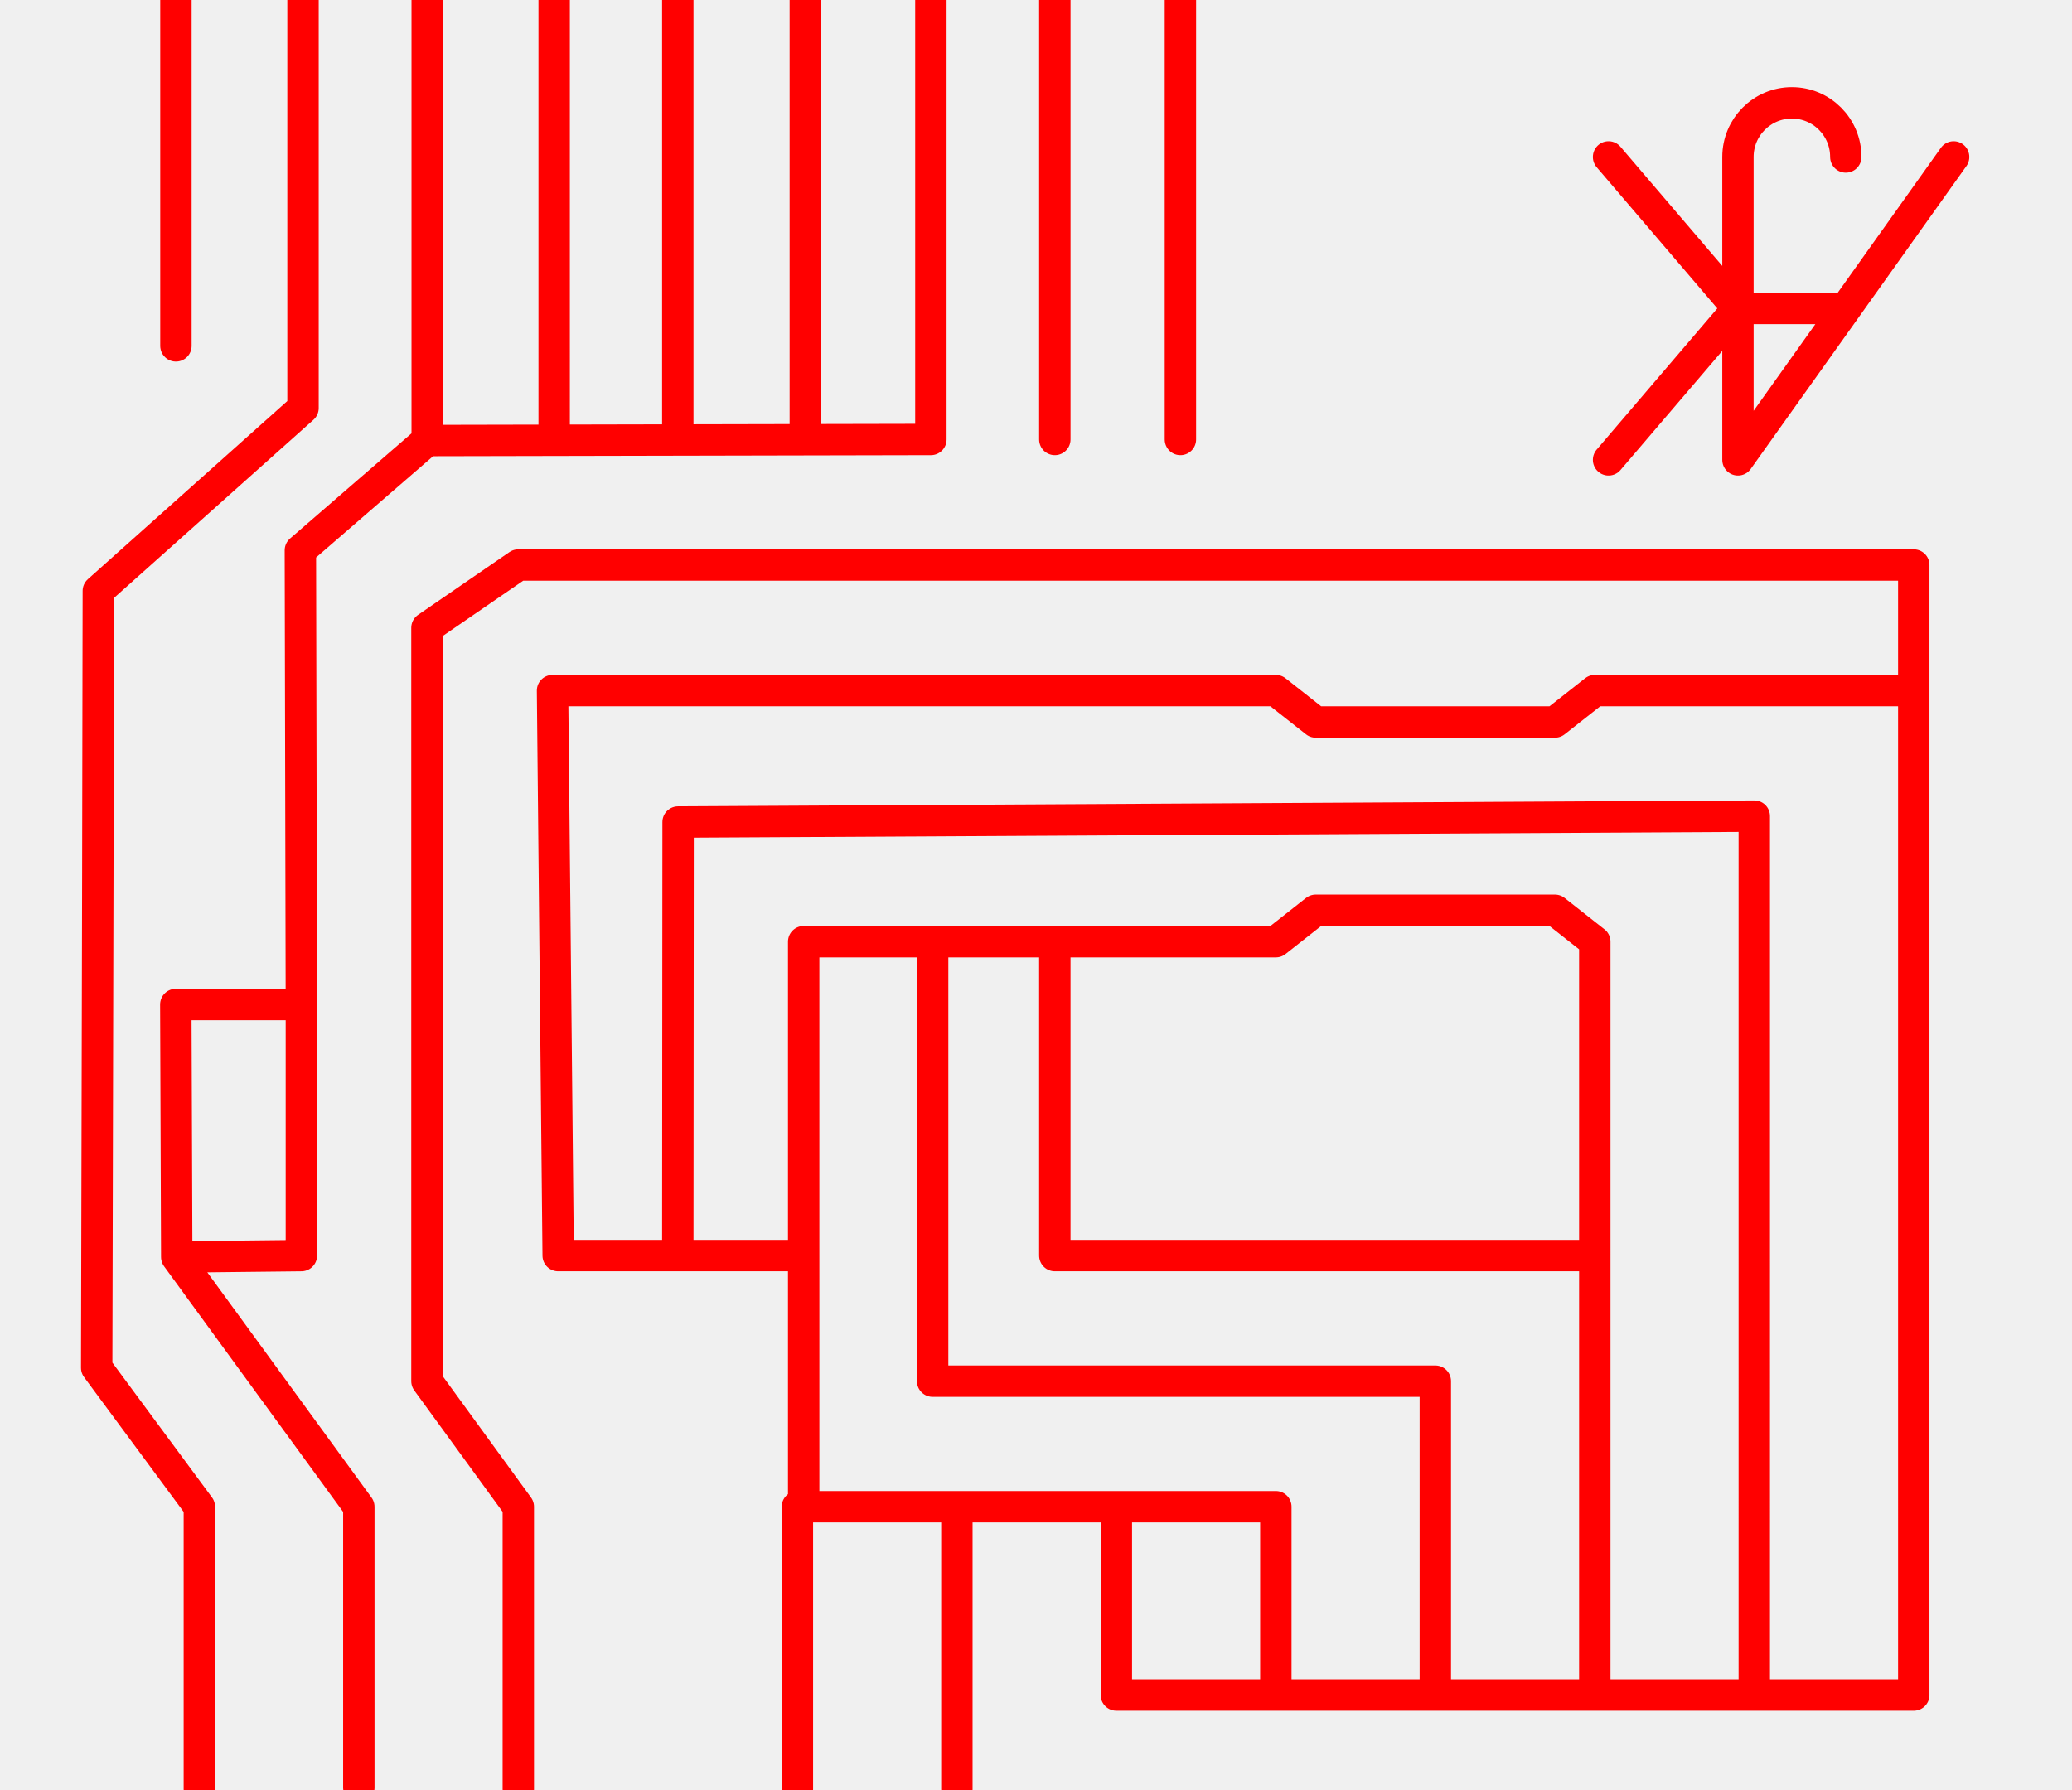
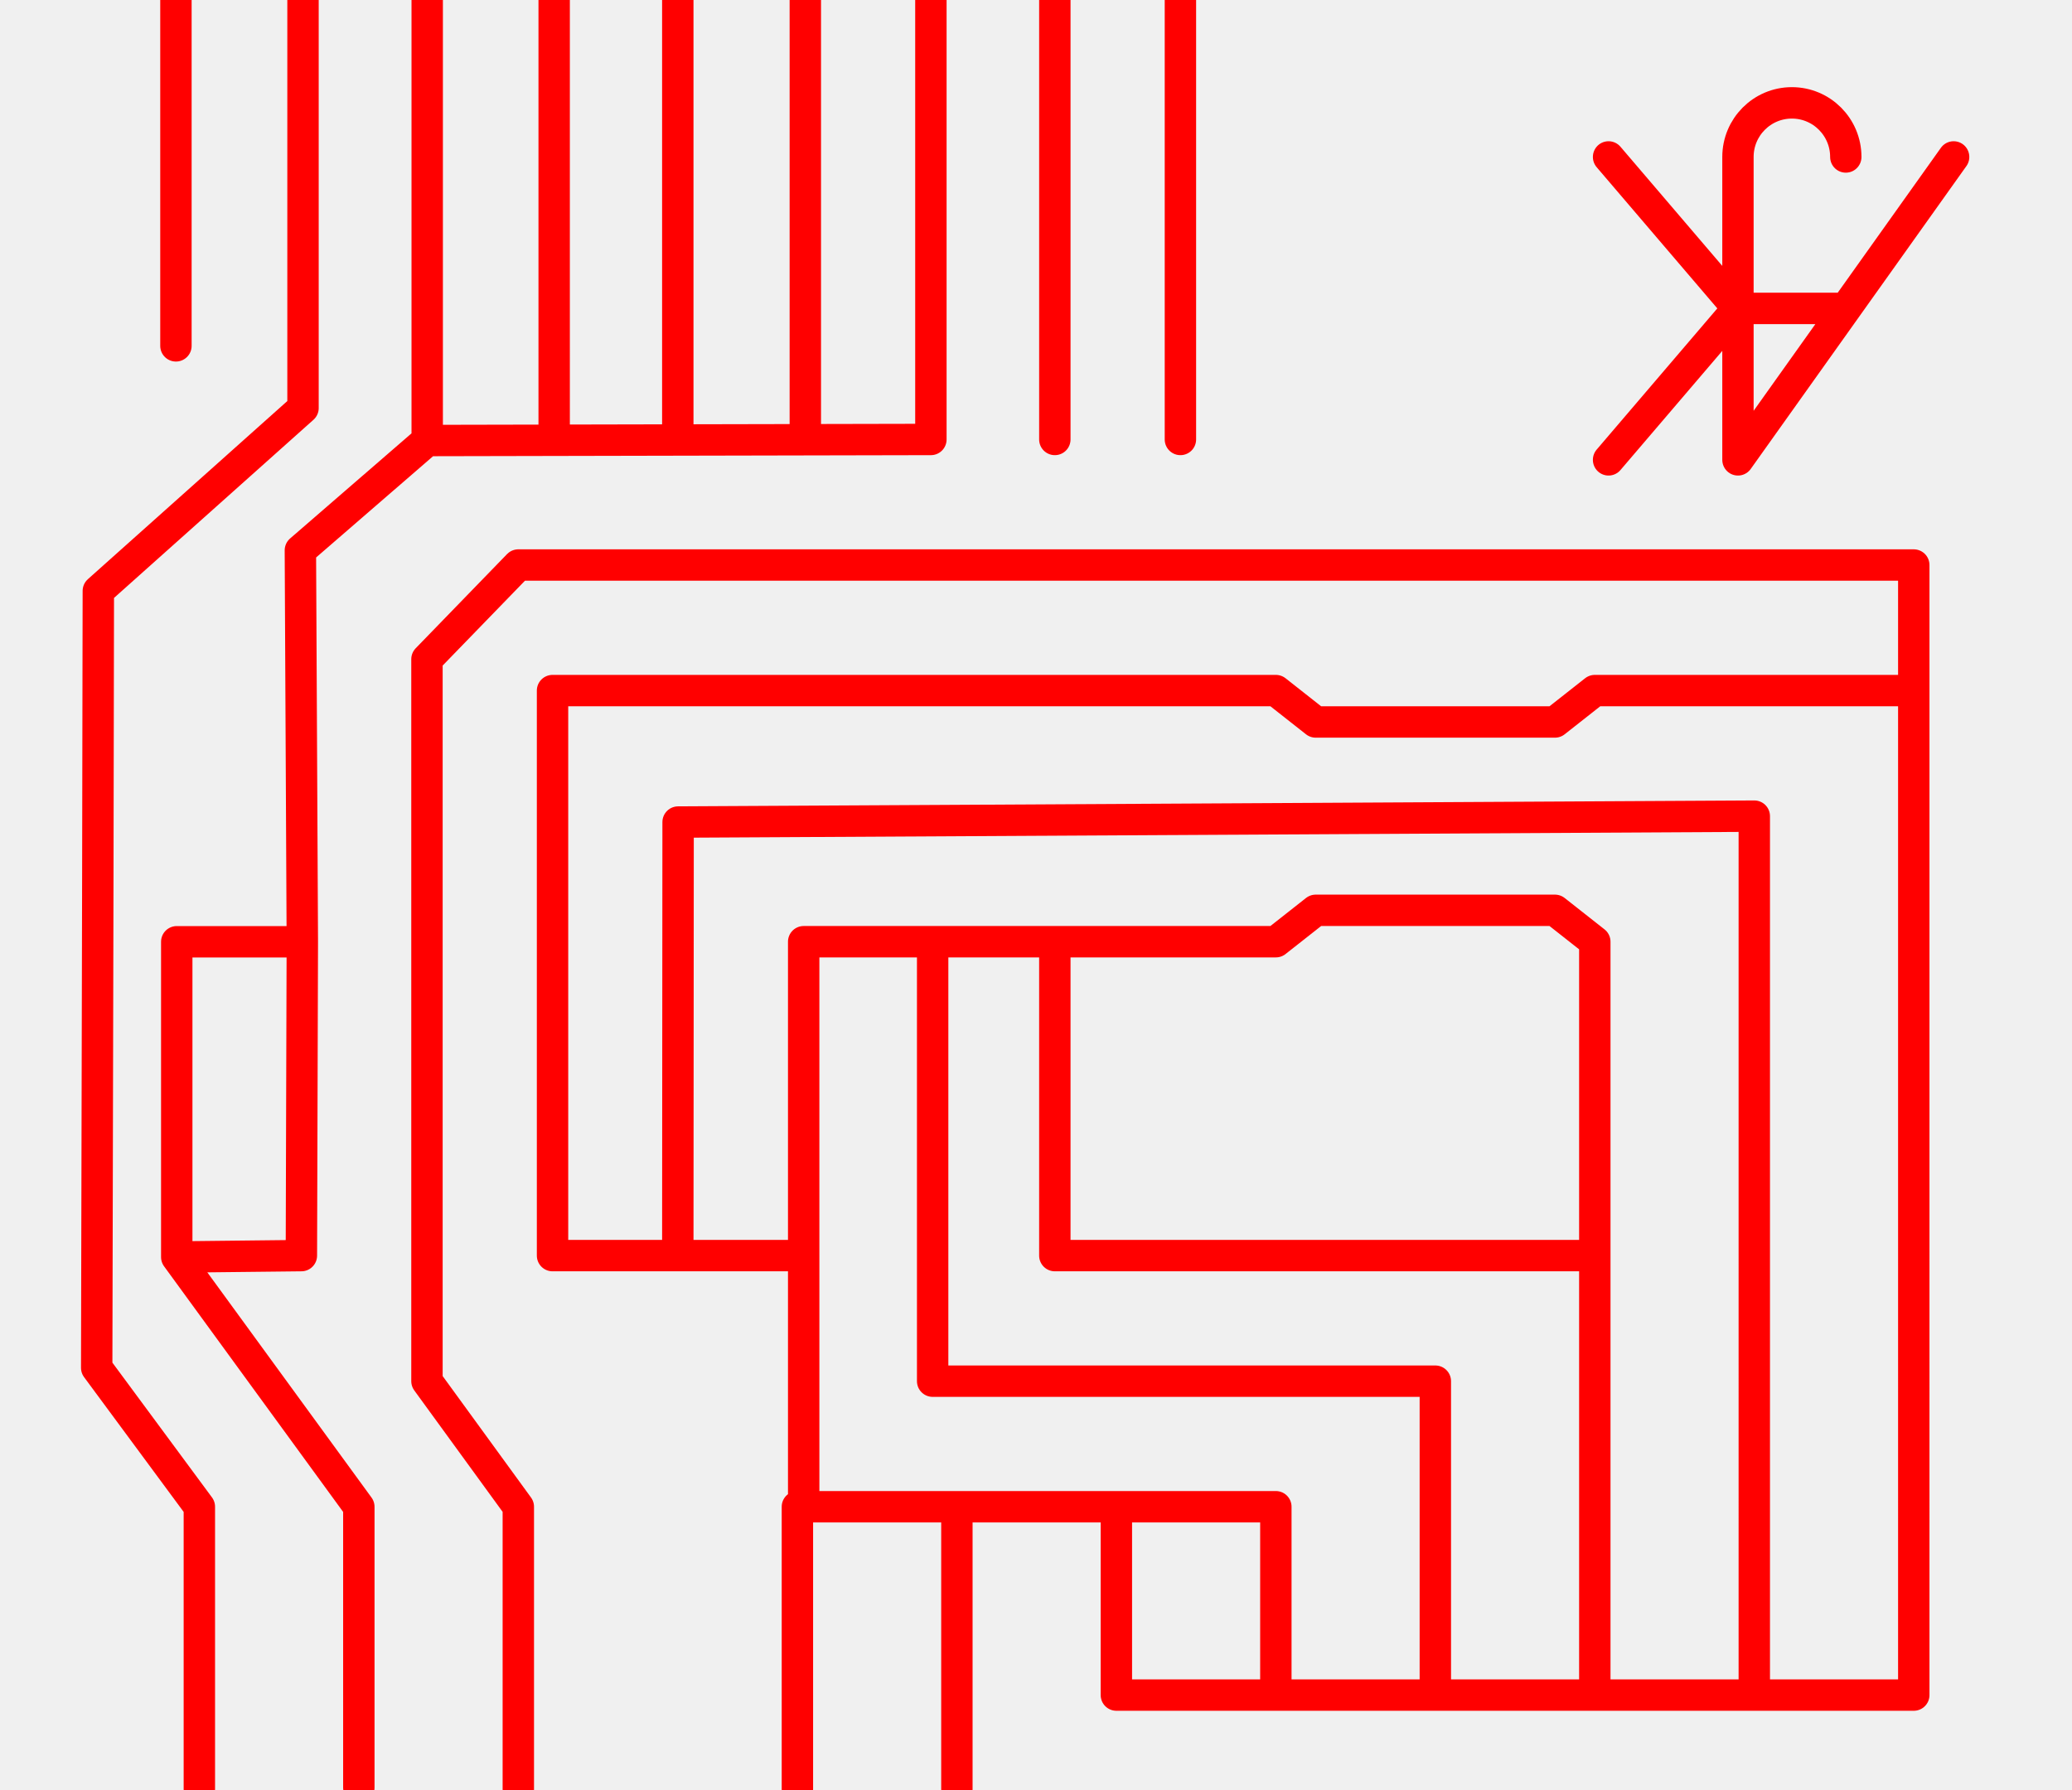
<svg xmlns="http://www.w3.org/2000/svg" width="33mm" height="28.5mm" viewBox="0 0 33 28.5" version="1.1" id="svg926">
  <defs id="defs920" />
  <g id="layer6" style="display:none" transform="translate(0,-3.25)">
    <rect style="opacity:1;fill:#c0c0c0;fill-opacity:1;fill-rule:evenodd;stroke:none;stroke-width:0.117;stroke-linecap:round;stroke-linejoin:round;stroke-miterlimit:4;stroke-dasharray:none;stroke-dashoffset:0;stroke-opacity:1" id="rect817-3" width="16" height="24" x="-21.25" y="-4.315" transform="rotate(-90)" />
    <rect style="opacity:1;fill:#ffffff;fill-opacity:1;fill-rule:evenodd;stroke:none;stroke-width:0.102;stroke-linecap:round;stroke-linejoin:round;stroke-miterlimit:4;stroke-dasharray:none;stroke-dashoffset:0;stroke-opacity:1" id="rect819-8" width="12.5" height="15" x="-19.5" y="3.185" transform="rotate(-90)" />
    <rect style="opacity:1;fill:#808080;fill-opacity:1;fill-rule:evenodd;stroke:none;stroke-width:0.1;stroke-linecap:round;stroke-linejoin:round;stroke-miterlimit:4;stroke-dasharray:none;stroke-dashoffset:0;stroke-opacity:1" id="rect821-0" width="16" height="5" x="-21.25" y="-4.315" transform="rotate(-90)" />
    <text xml:space="preserve" style="font-style:normal;font-variant:normal;font-weight:normal;font-stretch:normal;font-size:4.233px;line-height:125%;font-family:Raleway;-inkscape-font-specification:'Raleway, Normal';font-variant-ligatures:normal;font-variant-caps:normal;font-variant-numeric:normal;font-feature-settings:normal;text-align:start;letter-spacing:0px;word-spacing:0px;writing-mode:lr-tb;text-anchor:start;fill:#000000;fill-opacity:1;stroke:none;stroke-width:0.265px;stroke-linecap:butt;stroke-linejoin:miter;stroke-opacity:1" x="-21.227" y="-0.364" id="text825-2" transform="rotate(-90)">
      <tspan id="tspan823-4" x="-21.227" y="-0.364" style="stroke-width:0.265px">ESP-12F</tspan>
    </text>
    <g id="g953-8" transform="rotate(-90,-24.09109,69.2825)">
      <rect transform="scale(1,-1)" y="-111.809" x="23.941" height="1.25" width="1.5" id="rect830-3" style="opacity:1;fill:#ffe080;fill-opacity:1;fill-rule:evenodd;stroke:none;stroke-width:0.062;stroke-linecap:round;stroke-linejoin:round;stroke-miterlimit:4;stroke-dasharray:none;stroke-dashoffset:0;stroke-opacity:1" />
      <rect style="opacity:1;fill:#ffe080;fill-opacity:1;fill-rule:evenodd;stroke:none;stroke-width:0.062;stroke-linecap:round;stroke-linejoin:round;stroke-miterlimit:4;stroke-dasharray:none;stroke-dashoffset:0;stroke-opacity:1" id="rect832-9" width="1.5" height="1.25" x="23.941" y="-109.809" transform="scale(1,-1)" />
      <rect style="opacity:1;fill:#ffe080;fill-opacity:1;fill-rule:evenodd;stroke:none;stroke-width:0.062;stroke-linecap:round;stroke-linejoin:round;stroke-miterlimit:4;stroke-dasharray:none;stroke-dashoffset:0;stroke-opacity:1" id="rect834-0" width="1.5" height="1.25" x="23.941" y="-107.809" transform="scale(1,-1)" />
      <rect transform="scale(1,-1)" y="-105.809" x="23.941" height="1.25" width="1.5" id="rect836-5" style="opacity:1;fill:#ffe080;fill-opacity:1;fill-rule:evenodd;stroke:none;stroke-width:0.062;stroke-linecap:round;stroke-linejoin:round;stroke-miterlimit:4;stroke-dasharray:none;stroke-dashoffset:0;stroke-opacity:1" />
      <rect style="opacity:1;fill:#ffe080;fill-opacity:1;fill-rule:evenodd;stroke:none;stroke-width:0.062;stroke-linecap:round;stroke-linejoin:round;stroke-miterlimit:4;stroke-dasharray:none;stroke-dashoffset:0;stroke-opacity:1" id="rect838-2" width="1.5" height="1.25" x="23.941" y="-103.809" transform="scale(1,-1)" />
      <rect transform="scale(1,-1)" y="-101.809" x="23.941" height="1.25" width="1.5" id="rect840-2" style="opacity:1;fill:#ffe080;fill-opacity:1;fill-rule:evenodd;stroke:none;stroke-width:0.062;stroke-linecap:round;stroke-linejoin:round;stroke-miterlimit:4;stroke-dasharray:none;stroke-dashoffset:0;stroke-opacity:1" />
      <rect transform="scale(1,-1)" y="-99.809" x="23.941" height="1.25" width="1.5" id="rect842-7" style="opacity:1;fill:#ffe080;fill-opacity:1;fill-rule:evenodd;stroke:none;stroke-width:0.062;stroke-linecap:round;stroke-linejoin:round;stroke-miterlimit:4;stroke-dasharray:none;stroke-dashoffset:0;stroke-opacity:1" />
      <rect style="opacity:1;fill:#ffe080;fill-opacity:1;fill-rule:evenodd;stroke:none;stroke-width:0.062;stroke-linecap:round;stroke-linejoin:round;stroke-miterlimit:4;stroke-dasharray:none;stroke-dashoffset:0;stroke-opacity:1" id="rect844-3" width="1.5" height="1.25" x="23.941" y="-97.809" transform="scale(1,-1)" />
    </g>
    <g id="g963-7" transform="rotate(-90,-24.09109,69.2825)">
      <rect style="opacity:1;fill:#ffe080;fill-opacity:1;fill-rule:evenodd;stroke:none;stroke-width:0.062;stroke-linecap:round;stroke-linejoin:round;stroke-miterlimit:4;stroke-dasharray:none;stroke-dashoffset:0;stroke-opacity:1" id="rect846-9" width="1.5" height="1.25" x="38.441" y="-111.809" transform="scale(1,-1)" />
      <rect transform="scale(1,-1)" y="-109.809" x="38.441" height="1.25" width="1.5" id="rect848-0" style="opacity:1;fill:#ffe080;fill-opacity:1;fill-rule:evenodd;stroke:none;stroke-width:0.062;stroke-linecap:round;stroke-linejoin:round;stroke-miterlimit:4;stroke-dasharray:none;stroke-dashoffset:0;stroke-opacity:1" />
      <rect transform="scale(1,-1)" y="-107.809" x="38.441" height="1.25" width="1.5" id="rect850-2" style="opacity:1;fill:#ffe080;fill-opacity:1;fill-rule:evenodd;stroke:none;stroke-width:0.062;stroke-linecap:round;stroke-linejoin:round;stroke-miterlimit:4;stroke-dasharray:none;stroke-dashoffset:0;stroke-opacity:1" />
      <rect style="opacity:1;fill:#ffe080;fill-opacity:1;fill-rule:evenodd;stroke:none;stroke-width:0.062;stroke-linecap:round;stroke-linejoin:round;stroke-miterlimit:4;stroke-dasharray:none;stroke-dashoffset:0;stroke-opacity:1" id="rect852-3" width="1.5" height="1.25" x="38.441" y="-105.809" transform="scale(1,-1)" />
      <rect transform="scale(1,-1)" y="-103.809" x="38.441" height="1.25" width="1.5" id="rect854-9" style="opacity:1;fill:#ffe080;fill-opacity:1;fill-rule:evenodd;stroke:none;stroke-width:0.062;stroke-linecap:round;stroke-linejoin:round;stroke-miterlimit:4;stroke-dasharray:none;stroke-dashoffset:0;stroke-opacity:1" />
      <rect style="opacity:1;fill:#ffe080;fill-opacity:1;fill-rule:evenodd;stroke:none;stroke-width:0.062;stroke-linecap:round;stroke-linejoin:round;stroke-miterlimit:4;stroke-dasharray:none;stroke-dashoffset:0;stroke-opacity:1" id="rect856-9" width="1.5" height="1.25" x="38.441" y="-101.809" transform="scale(1,-1)" />
      <rect style="opacity:1;fill:#ffe080;fill-opacity:1;fill-rule:evenodd;stroke:none;stroke-width:0.062;stroke-linecap:round;stroke-linejoin:round;stroke-miterlimit:4;stroke-dasharray:none;stroke-dashoffset:0;stroke-opacity:1" id="rect858-7" width="1.5" height="1.25" x="38.441" y="-99.809" transform="scale(1,-1)" />
      <rect transform="scale(1,-1)" y="-97.809" x="38.441" height="1.25" width="1.5" id="rect860-0" style="opacity:1;fill:#ffe080;fill-opacity:1;fill-rule:evenodd;stroke:none;stroke-width:0.062;stroke-linecap:round;stroke-linejoin:round;stroke-miterlimit:4;stroke-dasharray:none;stroke-dashoffset:0;stroke-opacity:1" />
    </g>
    <rect style="opacity:1;fill:#8080ff;fill-opacity:1;fill-rule:evenodd;stroke:none;stroke-width:0.1;stroke-linecap:round;stroke-linejoin:round;stroke-miterlimit:4;stroke-dasharray:none;stroke-dashoffset:0;stroke-opacity:1" id="rect862-3" width="2" height="1" x="-8.25" y="1.685" transform="rotate(-90)" />
    <g id="g997-9" transform="rotate(-90,-24.09109,69.2825)">
      <rect transform="scale(1,-1)" y="-113.059" x="26.316" height="0.75" width="1.25" id="rect869-8" style="opacity:1;fill:#ffe080;fill-opacity:1;fill-rule:evenodd;stroke:none;stroke-width:0.062;stroke-linecap:round;stroke-linejoin:round;stroke-miterlimit:4;stroke-dasharray:none;stroke-dashoffset:0;stroke-opacity:1" />
      <rect style="opacity:1;fill:#ffe080;fill-opacity:1;fill-rule:evenodd;stroke:none;stroke-width:0.062;stroke-linecap:round;stroke-linejoin:round;stroke-miterlimit:4;stroke-dasharray:none;stroke-dashoffset:0;stroke-opacity:1" id="rect871-6" width="1.25" height="0.75" x="28.316" y="-113.059" transform="scale(1,-1)" />
      <rect transform="scale(1,-1)" y="-113.059" x="30.316" height="0.75" width="1.25" id="rect873-5" style="opacity:1;fill:#ffe080;fill-opacity:1;fill-rule:evenodd;stroke:none;stroke-width:0.062;stroke-linecap:round;stroke-linejoin:round;stroke-miterlimit:4;stroke-dasharray:none;stroke-dashoffset:0;stroke-opacity:1" />
      <rect style="opacity:1;fill:#ffe080;fill-opacity:1;fill-rule:evenodd;stroke:none;stroke-width:0.062;stroke-linecap:round;stroke-linejoin:round;stroke-miterlimit:4;stroke-dasharray:none;stroke-dashoffset:0;stroke-opacity:1" id="rect875-7" width="1.25" height="0.75" x="32.316" y="-113.059" transform="scale(1,-1)" />
      <rect transform="scale(1,-1)" y="-113.059" x="34.316" height="0.75" width="1.25" id="rect877-6" style="opacity:1;fill:#ffe080;fill-opacity:1;fill-rule:evenodd;stroke:none;stroke-width:0.062;stroke-linecap:round;stroke-linejoin:round;stroke-miterlimit:4;stroke-dasharray:none;stroke-dashoffset:0;stroke-opacity:1" />
      <rect style="opacity:1;fill:#ffe080;fill-opacity:1;fill-rule:evenodd;stroke:none;stroke-width:0.062;stroke-linecap:round;stroke-linejoin:round;stroke-miterlimit:4;stroke-dasharray:none;stroke-dashoffset:0;stroke-opacity:1" id="rect879-2" width="1.25" height="0.75" x="36.316" y="-113.059" transform="scale(1,-1)" />
    </g>
  </g>
  <g id="layer3" style="display:none" transform="translate(0,-3.25)">
    <rect style="opacity:1;fill:none;fill-opacity:1;fill-rule:evenodd;stroke:#ff0000;stroke-width:1;stroke-linecap:round;stroke-linejoin:round;stroke-miterlimit:4;stroke-dasharray:none;stroke-dashoffset:0;stroke-opacity:1" id="rect1309" width="33.02" height="28.5" x="0" y="3.25" />
  </g>
  <g id="layer7" style="display:inline" transform="translate(0,-3.25)">
-     <path id="path876" style="opacity:1;fill:none;fill-opacity:1;fill-rule:evenodd;stroke:#ff0000;stroke-width:0.5;stroke-linecap:round;stroke-linejoin:round;stroke-miterlimit:4;stroke-dasharray:none;stroke-dashoffset:0;stroke-opacity:1" d="m 6.804,10.267 8.022,-0.017 V 3.25 M 2.815,23.272 4.8,23.25 V 19.25 M 12.7,31.75 l -3.3e-5,-4.5 h 2.54 l 10e-7,4.5 m -2.44,-8.5 3.2e-5,4 m 2.054,-9 3.3e-5,7 h 8.006 v 5 m -14.605,1.5 2.8e-5,-4.5 -1.455,-2 V 13.25 L 8.255,12.25 H 30.48 l 10e-7,2 M 27.94,30.25 l -3.3e-5,-14 -17.14,0.094 -0.005,6.906 m 6.005,-5 3.52,2e-6 0.635,-0.5 3.81,1e-6 0.635,0.5 3.3e-5,5 m -3.3e-5,7 V 23.25 h -8.6 l -3.3e-5,-5 h -4 V 23.25 H 10.795 8.89 l -0.09,-9 11.52,2e-6 0.635,0.5 h 3.81 l 0.635,-0.5 5.08,-2e-6 3.3e-5,16 h -12.7 v -3 m -2.54,1e-6 5.08,-1e-6 2e-6,2.971 M 2.802,8.759 2.802,3.25 M 3.175,31.75 l 1e-7,-4.5 -1.635,-2.213 0.018,-7.892 0.008,-4.483 3.26,-2.912 -3.16e-5,-6.5 m 1.978,0 3.63e-5,7.017 -2.02,1.749 0.016,7.235 h -2 l 0.015,4.022 2.9,3.978 4.6e-6,4.474 m 3.111,-28.474 2.99e-5,7 m 1.969,0 V 3.25 m 2.031,7 V 3.25 m 3.974,7 V 3.25 m 2,7 V 3.25" />
+     <path id="path876" style="opacity:1;fill:none;fill-opacity:1;fill-rule:evenodd;stroke:#ff0000;stroke-width:0.5;stroke-linecap:round;stroke-linejoin:round;stroke-miterlimit:4;stroke-dasharray:none;stroke-dashoffset:0;stroke-opacity:1" d="m 6.804,10.267 8.022,-0.017 V 3.25 M 2.815,23.272 4.8,23.25 4.815,18.25 M 12.7,31.75 l -3.3e-5,-4.5 h 2.54 l 10e-7,4.5 m -2.44,-8.5 3.2e-5,4 m 2.054,-9 3.3e-5,7 h 8.006 v 5 m -14.605,1.5 2.8e-5,-4.5 -1.455,-2 V 13.75 l 1.455,-1.5 H 30.48 l 10e-7,2 M 27.94,30.25 l -3.3e-5,-14 -17.14,0.094 -0.005,6.906 m 6.005,-5 3.52,2e-6 0.635,-0.5 3.81,1e-6 0.635,0.5 3.3e-5,5 m -3.3e-5,7 V 23.25 h -8.6 l -3.3e-5,-5 h -4 V 23.25 H 10.795 l -1.995,0 v -9 l 11.52,2e-6 0.635,0.5 h 3.81 l 0.635,-0.5 5.08,-2e-6 3.3e-5,16 h -12.7 v -3 m -2.54,1e-6 5.08,-1e-6 2e-6,2.971 M 2.802,8.759 2.802,3.25 M 3.175,31.75 l 1e-7,-4.5 -1.635,-2.213 0.018,-7.892 0.008,-4.483 3.26,-2.912 -3.16e-5,-6.5 m 1.978,0 3.63e-5,7.017 -2.02,1.749 0.031,6.235 h -2 v 5.022 l 2.9,3.978 4.6e-6,4.474 m 3.111,-28.474 2.99e-5,7 m 1.969,0 V 3.25 m 2.031,7 V 3.25 m 3.974,7 V 3.25 m 2,7 V 3.25" />
  </g>
  <g id="layer5" style="display:inline" transform="translate(0,-3.25)">
    <g transform="matrix(-0.343515,0,0,-0.3446075,36.26772,101.5509)" id="layer1" style="stroke:#ff0000;stroke-width:1.453;stroke-miterlimit:4;stroke-dasharray:none;stroke-opacity:1">
      <path d="m 25,271 h -5 m 11,-7 -6,7 6,7 m -16,0 10,-14 -10e-7,14 c 10e-7,1.381 -1.119,2.5 -2.5,2.5 -1.381,0 -2.5,-1.119 -2.5,-2.5" style="opacity:1;fill:none;fill-opacity:1;fill-rule:evenodd;stroke:#ff0000;stroke-width:1.453;stroke-linecap:round;stroke-linejoin:round;stroke-miterlimit:4;stroke-dasharray:none;stroke-dashoffset:0;stroke-opacity:1" id="path26" />
    </g>
  </g>
  <g id="layer4" style="display:none" transform="translate(0,-3.25)">
    <g id="g956" transform="translate(-0.649715)">
      <path id="path921" d="m 12.47,28.75 a 0.375,0.375 0 0 1 -0.375,0.375 0.375,0.375 0 0 1 -0.375,-0.375 0.375,0.375 0 0 1 0.375,-0.375 0.375,0.375 0 0 1 0.375,0.375 z" style="opacity:1;fill:none;fill-opacity:1;fill-rule:evenodd;stroke:#00ffff;stroke-width:0.5;stroke-linecap:square;stroke-linejoin:round;stroke-miterlimit:4;stroke-dasharray:none;stroke-dashoffset:0;stroke-opacity:1" />
      <path style="opacity:1;fill:none;fill-opacity:1;fill-rule:evenodd;stroke:#00ffff;stroke-width:0.5;stroke-linecap:square;stroke-linejoin:round;stroke-miterlimit:4;stroke-dasharray:none;stroke-dashoffset:0;stroke-opacity:1" d="m 15.005,28.75 a 0.375,0.375 0 0 1 -0.375,0.375 0.375,0.375 0 0 1 -0.375,-0.375 0.375,0.375 0 0 1 0.375,-0.375 0.375,0.375 0 0 1 0.375,0.375 z" id="path1433" />
      <path id="path1435" d="m 17.545,28.75 a 0.375,0.375 0 0 1 -0.375,0.375 0.375,0.375 0 0 1 -0.375,-0.375 0.375,0.375 0 0 1 0.375,-0.375 0.375,0.375 0 0 1 0.375,0.375 z" style="opacity:1;fill:none;fill-opacity:1;fill-rule:evenodd;stroke:#00ffff;stroke-width:0.5;stroke-linecap:square;stroke-linejoin:round;stroke-miterlimit:4;stroke-dasharray:none;stroke-dashoffset:0;stroke-opacity:1" />
      <path style="opacity:1;fill:none;fill-opacity:1;fill-rule:evenodd;stroke:#00ffff;stroke-width:0.5;stroke-linecap:square;stroke-linejoin:round;stroke-miterlimit:4;stroke-dasharray:none;stroke-dashoffset:0;stroke-opacity:1" d="m 20.085,28.75 a 0.375,0.375 0 0 1 -0.375,0.375 0.375,0.375 0 0 1 -0.375,-0.375 0.375,0.375 0 0 1 0.375,-0.375 0.375,0.375 0 0 1 0.375,0.375 z" id="path1437" />
      <path id="path1439" d="m 22.625,28.75 a 0.375,0.375 0 0 1 -0.375,0.375 0.375,0.375 0 0 1 -0.375,-0.375 0.375,0.375 0 0 1 0.375,-0.375 0.375,0.375 0 0 1 0.375,0.375 z" style="opacity:1;fill:none;fill-opacity:1;fill-rule:evenodd;stroke:#00ffff;stroke-width:0.5;stroke-linecap:square;stroke-linejoin:round;stroke-miterlimit:4;stroke-dasharray:none;stroke-dashoffset:0;stroke-opacity:1" />
      <path style="opacity:1;fill:none;fill-opacity:1;fill-rule:evenodd;stroke:#00ffff;stroke-width:0.5;stroke-linecap:square;stroke-linejoin:round;stroke-miterlimit:4;stroke-dasharray:none;stroke-dashoffset:0;stroke-opacity:1" d="m 25.165,28.75 a 0.375,0.375 0 0 1 -0.375,0.375 0.375,0.375 0 0 1 -0.375,-0.375 0.375,0.375 0 0 1 0.375,-0.375 0.375,0.375 0 0 1 0.375,0.375 z" id="path1441" />
      <path id="path1443" d="m 27.705,28.75 a 0.375,0.375 0 0 1 -0.375,0.375 0.375,0.375 0 0 1 -0.375,-0.375 0.375,0.375 0 0 1 0.375,-0.375 0.375,0.375 0 0 1 0.375,0.375 z" style="opacity:1;fill:none;fill-opacity:1;fill-rule:evenodd;stroke:#00ffff;stroke-width:0.5;stroke-linecap:square;stroke-linejoin:round;stroke-miterlimit:4;stroke-dasharray:none;stroke-dashoffset:0;stroke-opacity:1" />
      <path style="opacity:1;fill:none;fill-opacity:1;fill-rule:evenodd;stroke:#00ffff;stroke-width:0.5;stroke-linecap:square;stroke-linejoin:round;stroke-miterlimit:4;stroke-dasharray:none;stroke-dashoffset:0;stroke-opacity:1" d="m 30.245,28.75 a 0.375,0.375 0 0 1 -0.375,0.375 0.375,0.375 0 0 1 -0.375,-0.375 0.375,0.375 0 0 1 0.375,-0.375 0.375,0.375 0 0 1 0.375,0.375 z" id="path1445" />
    </g>
  </g>
</svg>
